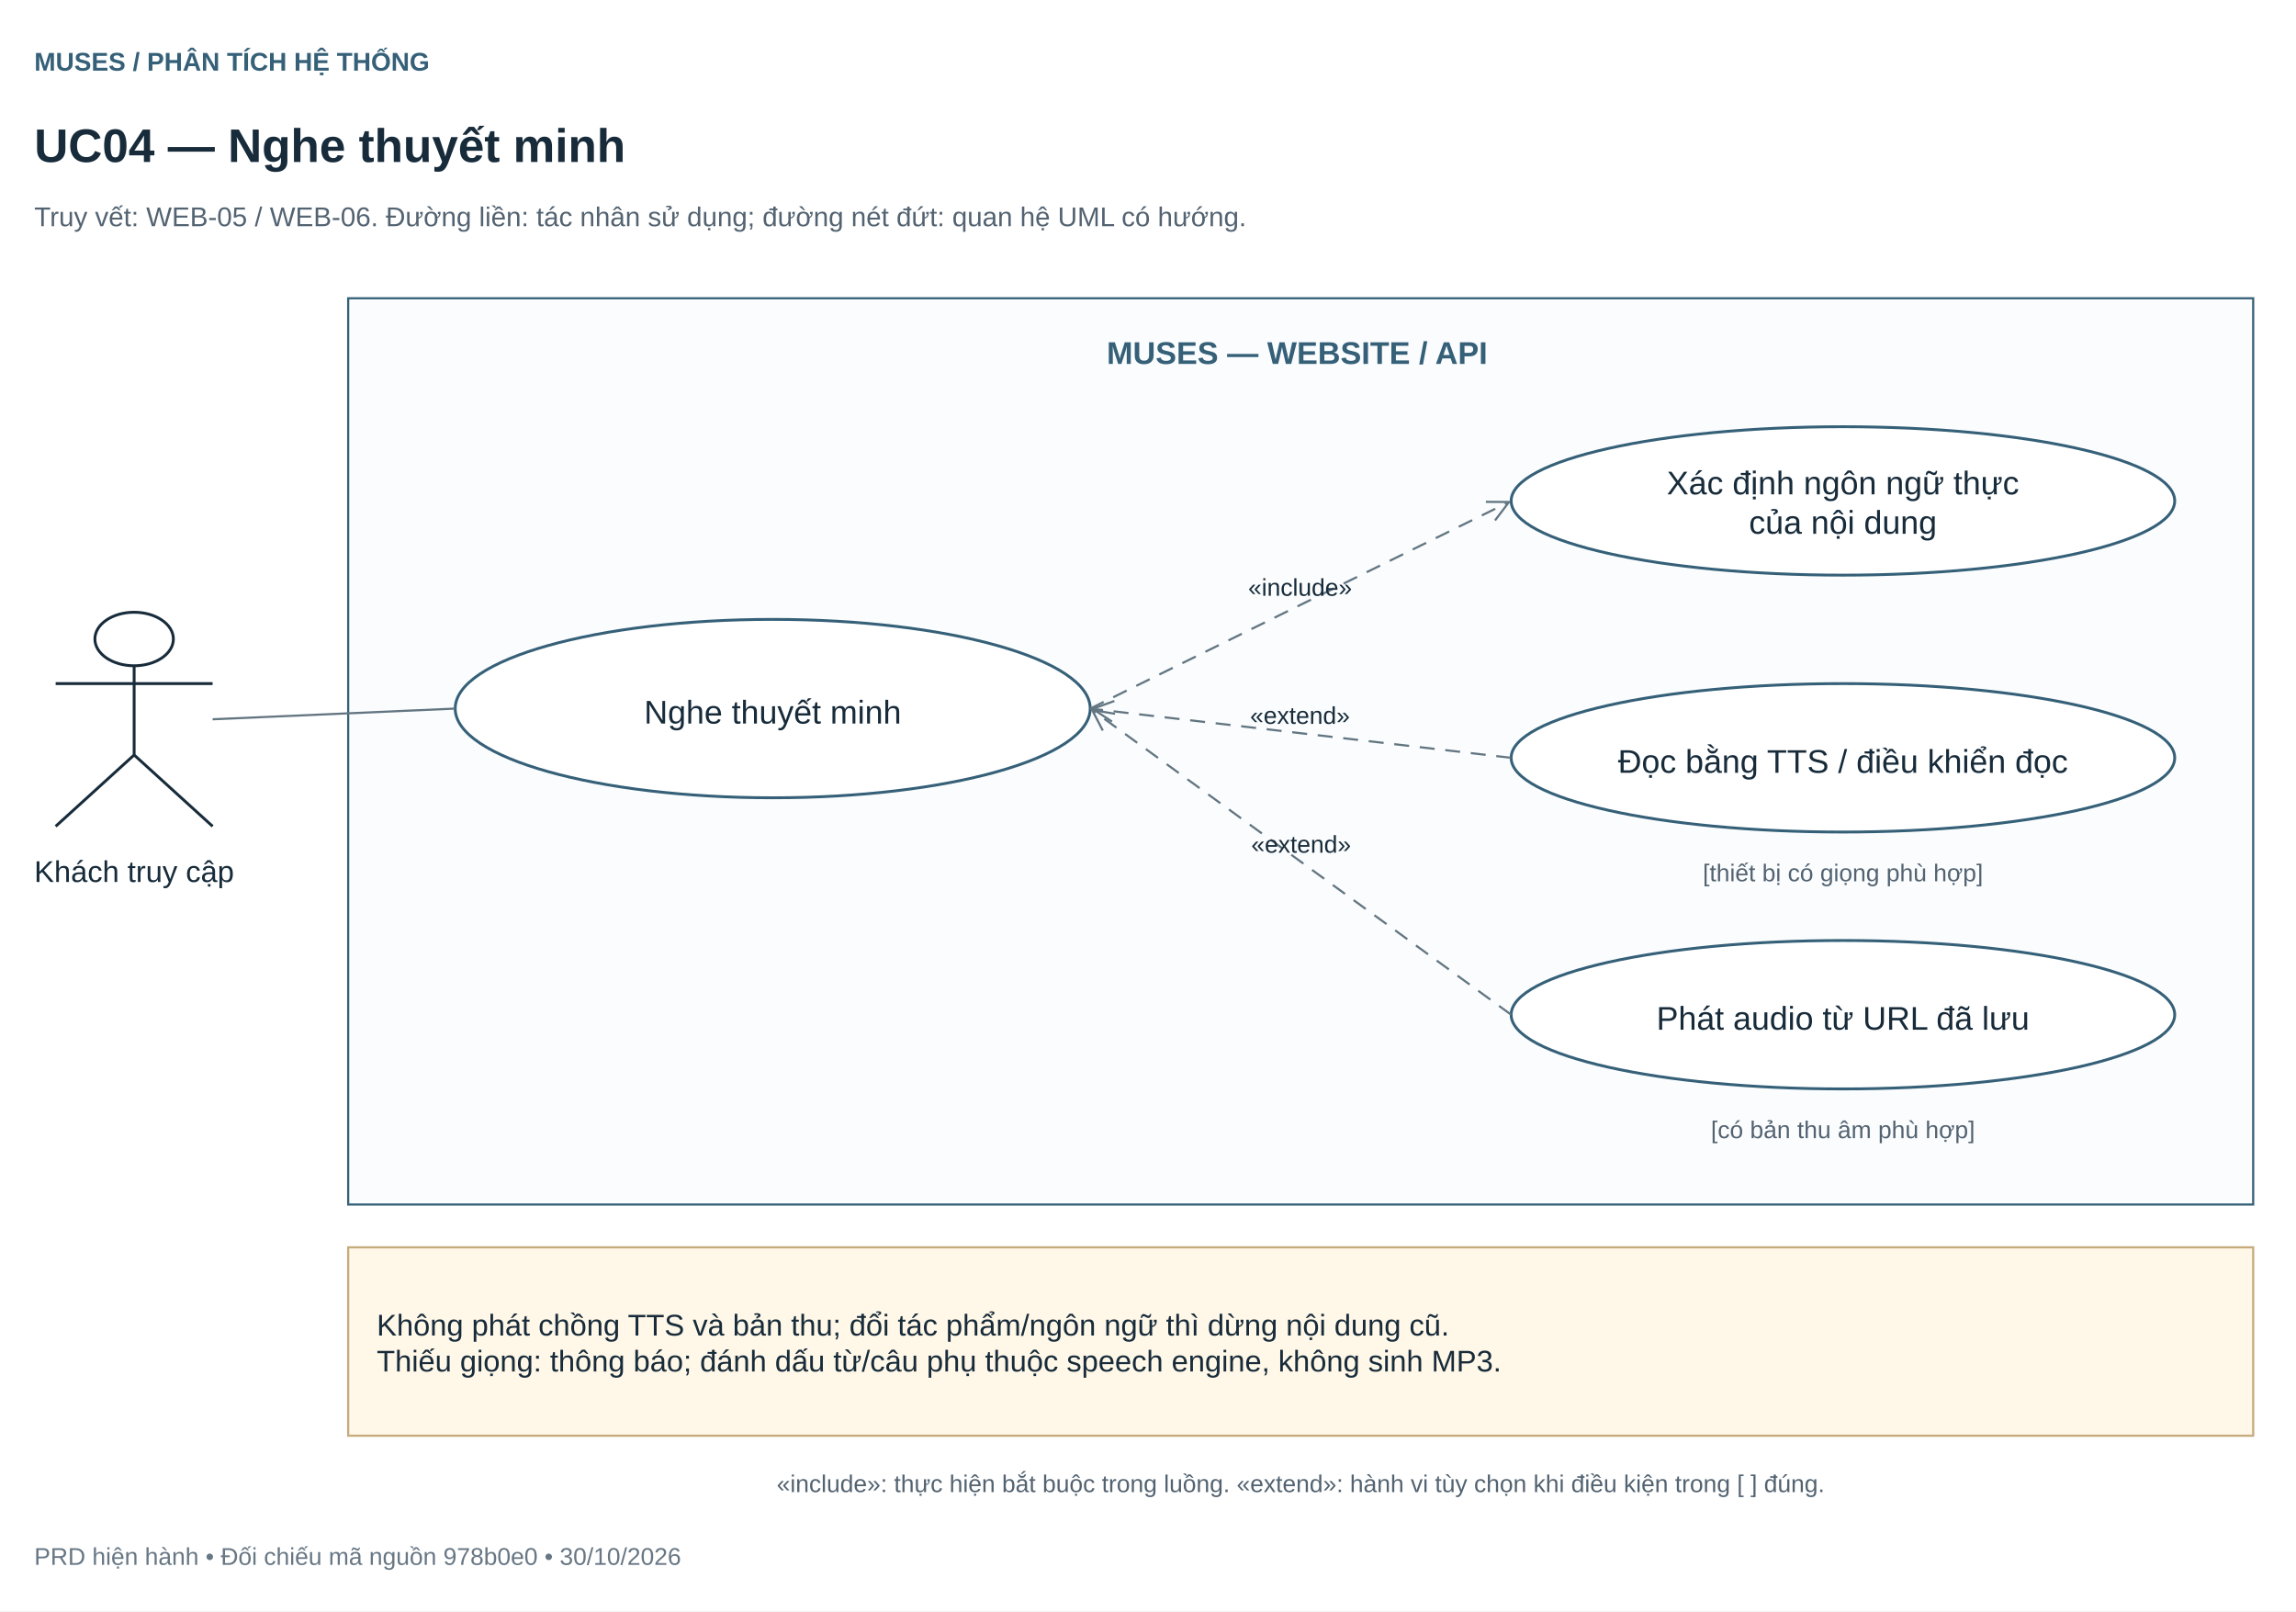
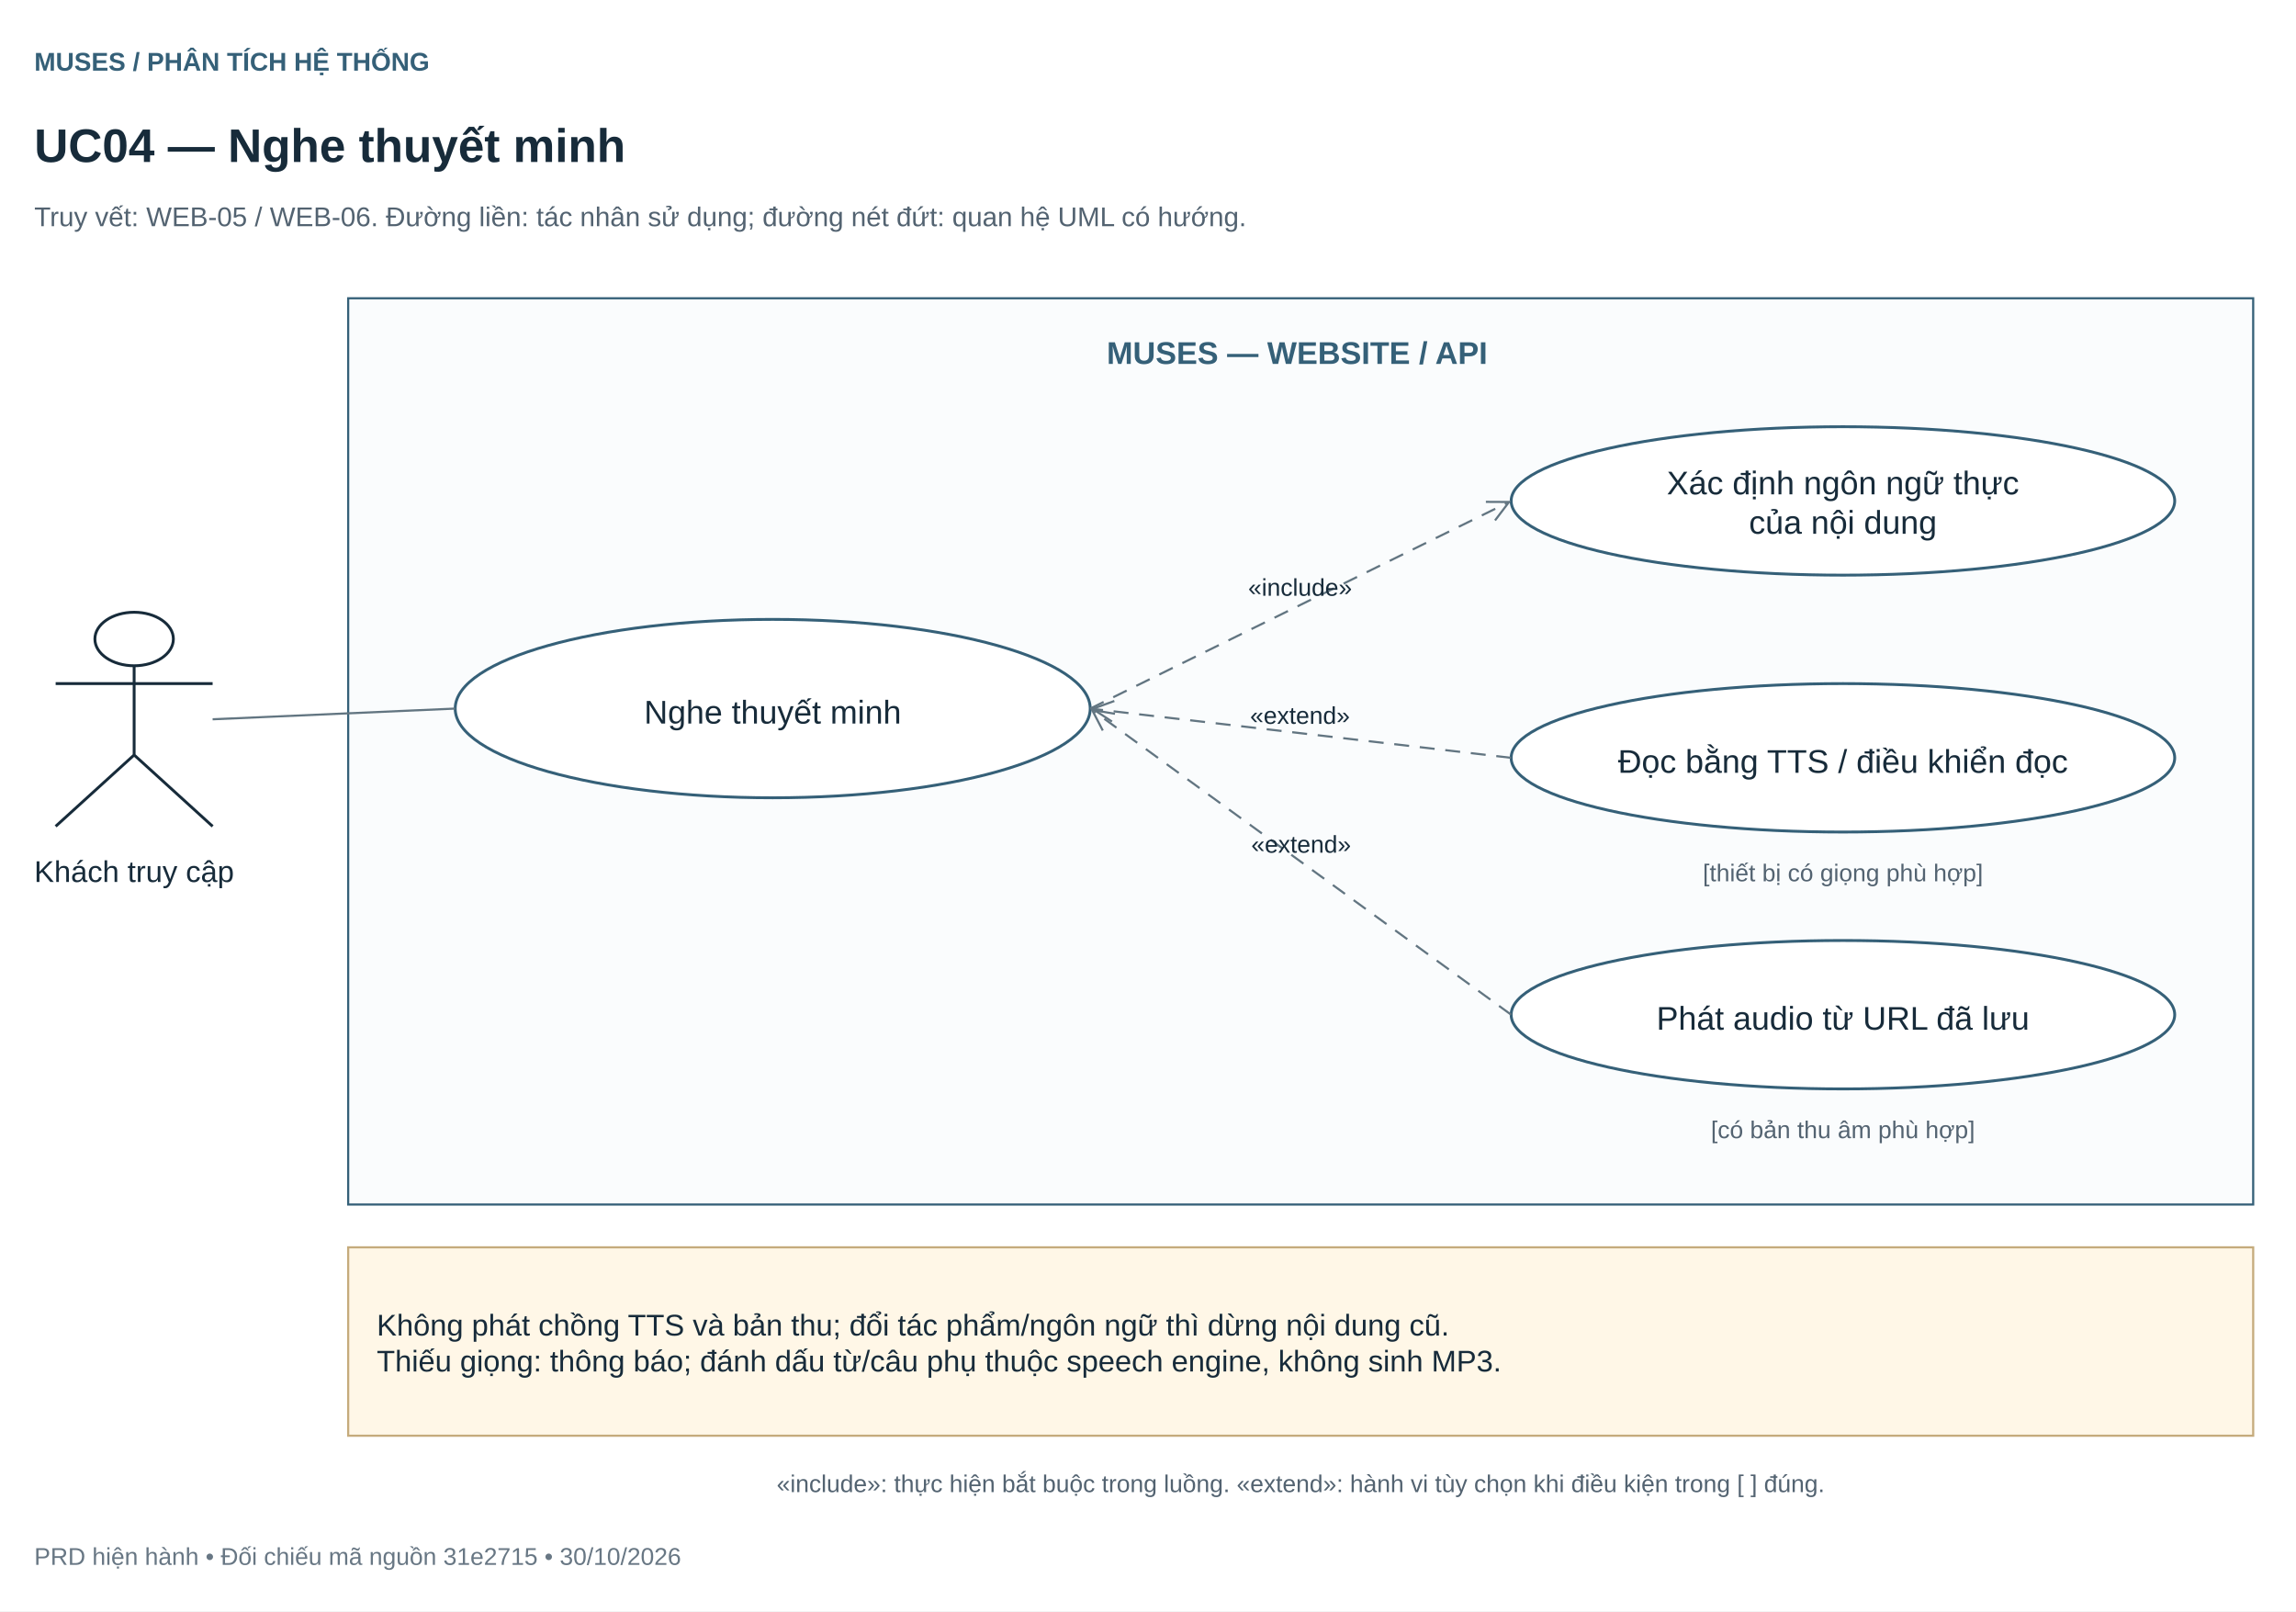
<svg xmlns="http://www.w3.org/2000/svg" style="background: #ffffff; background-color: light-dark(#ffffff, #121212);" version="1.1" width="1609px" height="1129px" viewBox="0 0 1609 1129">
  <defs>
    <clipPath id="mx-clip-22-22-1564-39-0">
      <rect x="22" y="22" width="1564" height="39" />
    </clipPath>
    <clipPath id="mx-clip-22-66-1564-64-0">
      <rect x="22" y="66" width="1564" height="64" />
    </clipPath>
    <clipPath id="mx-clip-22-130-1564-40-0">
      <rect x="22" y="130" width="1564" height="40" />
    </clipPath>
    <clipPath id="mx-clip-22-1071-1564-36-0">
      <rect x="22" y="1071" width="1564" height="36" />
    </clipPath>
    <clipPath id="mx-clip-272-222-1274-46-0">
      <rect x="272" y="222" width="1274" height="46" />
    </clipPath>
    <clipPath id="mx-clip-1057-588-469-44-0">
      <rect x="1057" y="588" width="469" height="44" />
    </clipPath>
    <clipPath id="mx-clip-1057-768-469-44-0">
      <rect x="1057" y="768" width="469" height="44" />
    </clipPath>
    <clipPath id="mx-clip-242-1019-1339-38-0">
      <rect x="242" y="1019" width="1339" height="38" />
    </clipPath>
  </defs>
  <rect fill="#ffffff" width="100%" height="100%" x="0" y="0" style="fill: light-dark(rgb(255, 255, 255), rgb(18, 18, 18));" />
  <g>
    <g data-cell-id="0">
      <g data-cell-id="1">
        <g data-cell-id="n2">
          <g>
            <rect x="24" y="24" width="1560" height="35" fill="none" stroke="none" pointer-events="all" />
          </g>
          <g>
            <g fill="#356078" font-family="Arial" font-weight="bold" text-anchor="start" font-size="18px" clip-path="url(#mx-clip-22-22-1564-39-0)" style="fill: light-dark(rgb(53, 96, 120), rgb(131, 168, 189));">
              <g transform="translate(24,49.5) scale(1)">
                <text>
                  <tspan>MUSES  /  PHÂN TÍCH HỆ THỐNG</tspan>
                </text>
              </g>
            </g>
          </g>
        </g>
        <g data-cell-id="n3">
          <g>
            <rect x="24" y="68" width="1560" height="60" fill="none" stroke="none" pointer-events="all" />
          </g>
          <g>
            <g fill="#172B3A" font-family="Arial" font-weight="bold" text-anchor="start" font-size="33px" clip-path="url(#mx-clip-22-66-1564-64-0)" style="fill: light-dark(rgb(23, 43, 58), rgb(188, 205, 218));">
              <g transform="translate(24,113.5) scale(1)">
                <text>
                  <tspan>UC04 — Nghe thuyết minh</tspan>
                </text>
              </g>
            </g>
          </g>
        </g>
        <g data-cell-id="n4">
          <g>
            <rect x="24" y="132" width="1560" height="36" fill="none" stroke="none" pointer-events="all" />
          </g>
          <g>
            <g fill="#536371" font-family="Arial" text-anchor="start" font-size="19px" clip-path="url(#mx-clip-22-130-1564-40-0)" style="fill: light-dark(rgb(83, 99, 113), rgb(142, 156, 168));">
              <g transform="translate(24,158.5) scale(1)">
                <text>
                  <tspan>Truy vết: WEB-05 / WEB-06. Đường liền: tác nhân sử dụng; đường nét đứt: quan hệ UML có hướng.</tspan>
                </text>
              </g>
            </g>
          </g>
        </g>
        <g data-cell-id="n5">
          <g>
            <rect x="24" y="1073" width="1560" height="32" fill="none" stroke="none" pointer-events="all" />
          </g>
          <g>
            <g fill="#687784" font-family="Arial" text-anchor="start" font-size="17px" clip-path="url(#mx-clip-22-1071-1564-36-0)" style="fill: light-dark(rgb(104, 119, 132), rgb(126, 139, 150));">
              <g transform="translate(24,1096.5) scale(1)">
                <text>
-                   <tspan>PRD hiện hành • Đối chiếu mã nguồn 978b0e0 • 30/10/2026</tspan>
+                   <tspan>PRD hiện hành • Đối chiếu mã nguồn 31e2715 • 30/10/2026</tspan>
                </text>
              </g>
            </g>
          </g>
        </g>
        <g data-cell-id="n6">
          <g>
            <rect x="244" y="209" width="1335" height="635" fill="#fafcfd" stroke="#356078" stroke-width="1.5" pointer-events="all" style="fill: light-dark(rgb(250, 252, 253), rgb(19, 21, 21)); stroke: light-dark(rgb(53, 96, 120), rgb(131, 168, 189));" />
          </g>
        </g>
        <g data-cell-id="n7">
          <g>
            <rect x="274" y="224" width="1270" height="42" fill="none" stroke="none" pointer-events="all" />
          </g>
          <g>
            <g fill="#356078" font-family="Arial" font-weight="bold" text-anchor="middle" font-size="22px" clip-path="url(#mx-clip-272-222-1274-46-0)" style="fill: light-dark(rgb(53, 96, 120), rgb(131, 168, 189));">
              <g transform="translate(909,255) scale(1)">
                <text>
                  <tspan>MUSES — WEBSITE / API</tspan>
                </text>
              </g>
            </g>
          </g>
        </g>
        <g data-cell-id="n8">
          <g>
            <ellipse cx="94" cy="447.75" rx="27.5" ry="18.75" fill="#ffffff" stroke="#172b3a" stroke-width="2" pointer-events="all" style="fill: light-dark(rgb(255, 255, 255), rgb(18, 18, 18)); stroke: light-dark(rgb(23, 43, 58), rgb(188, 205, 218));" />
            <path d="M 94 466.5 L 94 529 M 94 479 L 39 479 M 94 479 L 149 479 M 94 529 L 39 579 M 94 529 L 149 579" fill="none" stroke="#172b3a" stroke-width="2" stroke-miterlimit="10" pointer-events="all" style="stroke: light-dark(rgb(23, 43, 58), rgb(188, 205, 218));" />
          </g>
          <g>
            <g fill="#172B3A" font-family="Arial" text-anchor="middle" font-size="21px" style="fill: light-dark(rgb(23, 43, 58), rgb(188, 205, 218));">
              <text x="94" y="618">Khách truy cập</text>
            </g>
          </g>
        </g>
        <g data-cell-id="n9">
          <g>
            <ellipse cx="541.5" cy="496.5" rx="222.5" ry="62.5" fill="#ffffff" stroke="#356078" stroke-width="2" pointer-events="all" style="fill: light-dark(rgb(255, 255, 255), rgb(18, 18, 18)); stroke: light-dark(rgb(53, 96, 120), rgb(131, 168, 189));" />
          </g>
          <g>
            <g fill="#172B3A" font-family="Arial" text-anchor="middle" font-size="23px" style="fill: light-dark(rgb(23, 43, 58), rgb(188, 205, 218));">
              <g transform="translate(541.5,507) scale(1)">
                <text>
                  <tspan>Nghe thuyết minh</tspan>
                </text>
              </g>
            </g>
          </g>
        </g>
        <g data-cell-id="e10">
          <g>
            <path d="M 149 504 L 319 496.5" fill="none" stroke="#627581" stroke-width="1.5" stroke-miterlimit="10" pointer-events="stroke" style="stroke: light-dark(rgb(98, 117, 129), rgb(126, 142, 153));" />
          </g>
        </g>
        <g data-cell-id="n11">
          <g>
            <ellipse cx="1291.5" cy="351" rx="232.5" ry="52" fill="#ffffff" stroke="#356078" stroke-width="2" pointer-events="all" style="fill: light-dark(rgb(255, 255, 255), rgb(18, 18, 18)); stroke: light-dark(rgb(53, 96, 120), rgb(131, 168, 189));" />
          </g>
          <g>
            <g fill="#172B3A" font-family="Arial" text-anchor="middle" data-blockTextHeight="55.199999999999996" data-htmlContentWidth="246.90185546875" font-size="23px" style="fill: light-dark(rgb(23, 43, 58), rgb(188, 205, 218));">
              <g transform="translate(1291.5,323.4) scale(1)">
                <text y="23" data-line-font-size="23" x="0">
                  <tspan>Xác định ngôn ngữ thực</tspan>
                </text>
                <text y="50.6" data-line-font-size="23" x="0">
                  <tspan>của nội dung</tspan>
                </text>
              </g>
            </g>
          </g>
        </g>
        <g data-cell-id="e12">
          <g>
            <path d="M 764 496.5 L 1055.99 352.48" fill="none" stroke="#627581" stroke-width="1.5" stroke-miterlimit="10" stroke-dasharray="10.5 7.5" pointer-events="stroke" style="stroke: light-dark(rgb(98, 117, 129), rgb(126, 142, 153));" />
            <path d="M 1047.7 364.66 L 1057.5 351.74 L 1041.28 351.65" fill="none" stroke="#627581" stroke-width="1.5" stroke-miterlimit="10" pointer-events="all" style="stroke: light-dark(rgb(98, 117, 129), rgb(126, 142, 153));" />
          </g>
          <g>
            <g fill="#172B3A" font-family="Arial" text-anchor="middle" font-size="17px" style="fill: light-dark(rgb(23, 43, 58), rgb(188, 205, 218));">
              <g transform="translate(911.08,417.46) scale(1)">
                <text>
                  <tspan>«include»</tspan>
                </text>
              </g>
            </g>
          </g>
        </g>
        <g data-cell-id="n13">
          <g>
            <ellipse cx="1291.5" cy="531" rx="232.5" ry="52" fill="#ffffff" stroke="#356078" stroke-width="2" pointer-events="all" style="fill: light-dark(rgb(255, 255, 255), rgb(18, 18, 18)); stroke: light-dark(rgb(53, 96, 120), rgb(131, 168, 189));" />
          </g>
          <g>
            <g fill="#172B3A" font-family="Arial" text-anchor="middle" font-size="23px" style="fill: light-dark(rgb(23, 43, 58), rgb(188, 205, 218));">
              <g transform="translate(1291.5,541.5) scale(1)">
                <text>
                  <tspan>Đọc bằng TTS / điều khiển đọc</tspan>
                </text>
              </g>
            </g>
          </g>
        </g>
        <g data-cell-id="e14">
          <g>
            <path d="M 1059 531 L 767.33 496.89" fill="none" stroke="#627581" stroke-width="1.5" stroke-miterlimit="10" stroke-dasharray="10.5 7.5" pointer-events="stroke" style="stroke: light-dark(rgb(98, 117, 129), rgb(126, 142, 153));" />
            <path d="M 780.91 491.18 L 765.67 496.69 L 779.23 505.58" fill="none" stroke="#627581" stroke-width="1.5" stroke-miterlimit="10" pointer-events="all" style="stroke: light-dark(rgb(98, 117, 129), rgb(126, 142, 153));" />
          </g>
          <g>
            <g fill="#172B3A" font-family="Arial" text-anchor="middle" font-size="17px" style="fill: light-dark(rgb(23, 43, 58), rgb(188, 205, 218));">
              <g transform="translate(911.01,507.19) scale(1)">
                <text>
                  <tspan>«extend»</tspan>
                </text>
              </g>
            </g>
          </g>
        </g>
        <g data-cell-id="n15">
          <g>
            <rect x="1059" y="590" width="465" height="40" fill="none" stroke="none" pointer-events="all" />
          </g>
          <g>
            <g fill="#536371" font-family="Arial" text-anchor="middle" font-size="17px" clip-path="url(#mx-clip-1057-588-469-44-0)" style="fill: light-dark(rgb(83, 99, 113), rgb(142, 156, 168));">
              <g transform="translate(1291.5,617.5) scale(1)">
                <text>
                  <tspan>[thiết bị có giọng phù hợp]</tspan>
                </text>
              </g>
            </g>
          </g>
        </g>
        <g data-cell-id="n16">
          <g>
            <ellipse cx="1291.5" cy="711" rx="232.5" ry="52" fill="#ffffff" stroke="#356078" stroke-width="2" pointer-events="all" style="fill: light-dark(rgb(255, 255, 255), rgb(18, 18, 18)); stroke: light-dark(rgb(53, 96, 120), rgb(131, 168, 189));" />
          </g>
          <g>
            <g fill="#172B3A" font-family="Arial" text-anchor="middle" font-size="23px" style="fill: light-dark(rgb(23, 43, 58), rgb(188, 205, 218));">
              <g transform="translate(1291.5,721.5) scale(1)">
                <text>
                  <tspan>Phát audio từ URL đã lưu</tspan>
                </text>
              </g>
            </g>
          </g>
        </g>
        <g data-cell-id="e17">
          <g>
            <path d="M 1059 711 L 766.71 498.47" fill="none" stroke="#627581" stroke-width="1.5" stroke-miterlimit="10" stroke-dasharray="10.5 7.5" pointer-events="stroke" style="stroke: light-dark(rgb(98, 117, 129), rgb(126, 142, 153));" />
            <path d="M 781.35 500.15 L 765.36 497.49 L 772.82 511.88" fill="none" stroke="#627581" stroke-width="1.5" stroke-miterlimit="10" pointer-events="all" style="stroke: light-dark(rgb(98, 117, 129), rgb(126, 142, 153));" />
          </g>
          <g>
            <g fill="#172B3A" font-family="Arial" text-anchor="middle" font-size="17px" style="fill: light-dark(rgb(23, 43, 58), rgb(188, 205, 218));">
              <g transform="translate(911.8,597.47) scale(1)">
                <text>
                  <tspan>«extend»</tspan>
                </text>
              </g>
            </g>
          </g>
        </g>
        <g data-cell-id="n18">
          <g>
            <rect x="1059" y="770" width="465" height="40" fill="none" stroke="none" pointer-events="all" />
          </g>
          <g>
            <g fill="#536371" font-family="Arial" text-anchor="middle" font-size="17px" clip-path="url(#mx-clip-1057-768-469-44-0)" style="fill: light-dark(rgb(83, 99, 113), rgb(142, 156, 168));">
              <g transform="translate(1291.5,797.5) scale(1)">
                <text>
                  <tspan>[có bản thu âm phù hợp]</tspan>
                </text>
              </g>
            </g>
          </g>
        </g>
        <g data-cell-id="n19">
          <g>
            <rect x="244" y="874" width="1335" height="132" fill="#fff7e7" stroke="#c5ab7c" stroke-width="1.5" pointer-events="all" style="fill: light-dark(rgb(255, 247, 231), rgb(31, 24, 11)); stroke: light-dark(rgb(197, 171, 124), rgb(109, 87, 46));" />
          </g>
          <g>
            <g fill="#172B3A" font-family="Arial" text-anchor="start" data-blockTextHeight="50.400000000000006" data-htmlContentWidth="788.1357421875" font-size="21px" style="fill: light-dark(rgb(23, 43, 58), rgb(188, 205, 218));">
              <g transform="translate(264,914.8) scale(1)">
                <text y="21" data-line-font-size="21" x="0">
                  <tspan>Không phát chồng TTS và bản thu; đổi tác phẩm/ngôn ngữ thì dừng nội dung cũ.</tspan>
                </text>
                <text y="46.2" data-line-font-size="21" x="0">
                  <tspan>Thiếu giọng: thông báo; đánh dấu từ/câu phụ thuộc speech engine, không sinh MP3.</tspan>
                </text>
              </g>
            </g>
          </g>
        </g>
        <g data-cell-id="n20">
          <g>
            <rect x="244" y="1021" width="1335" height="34" fill="none" stroke="none" pointer-events="all" />
          </g>
          <g>
            <g fill="#536371" font-family="Arial" text-anchor="middle" font-size="17px" clip-path="url(#mx-clip-242-1019-1339-38-0)" style="fill: light-dark(rgb(83, 99, 113), rgb(142, 156, 168));">
              <g transform="translate(911.5,1045.5) scale(1)">
                <text>
                  <tspan>«include»: thực hiện bắt buộc trong luồng. «extend»: hành vi tùy chọn khi điều kiện trong [ ] đúng.</tspan>
                </text>
              </g>
            </g>
          </g>
        </g>
      </g>
    </g>
  </g>
</svg>
